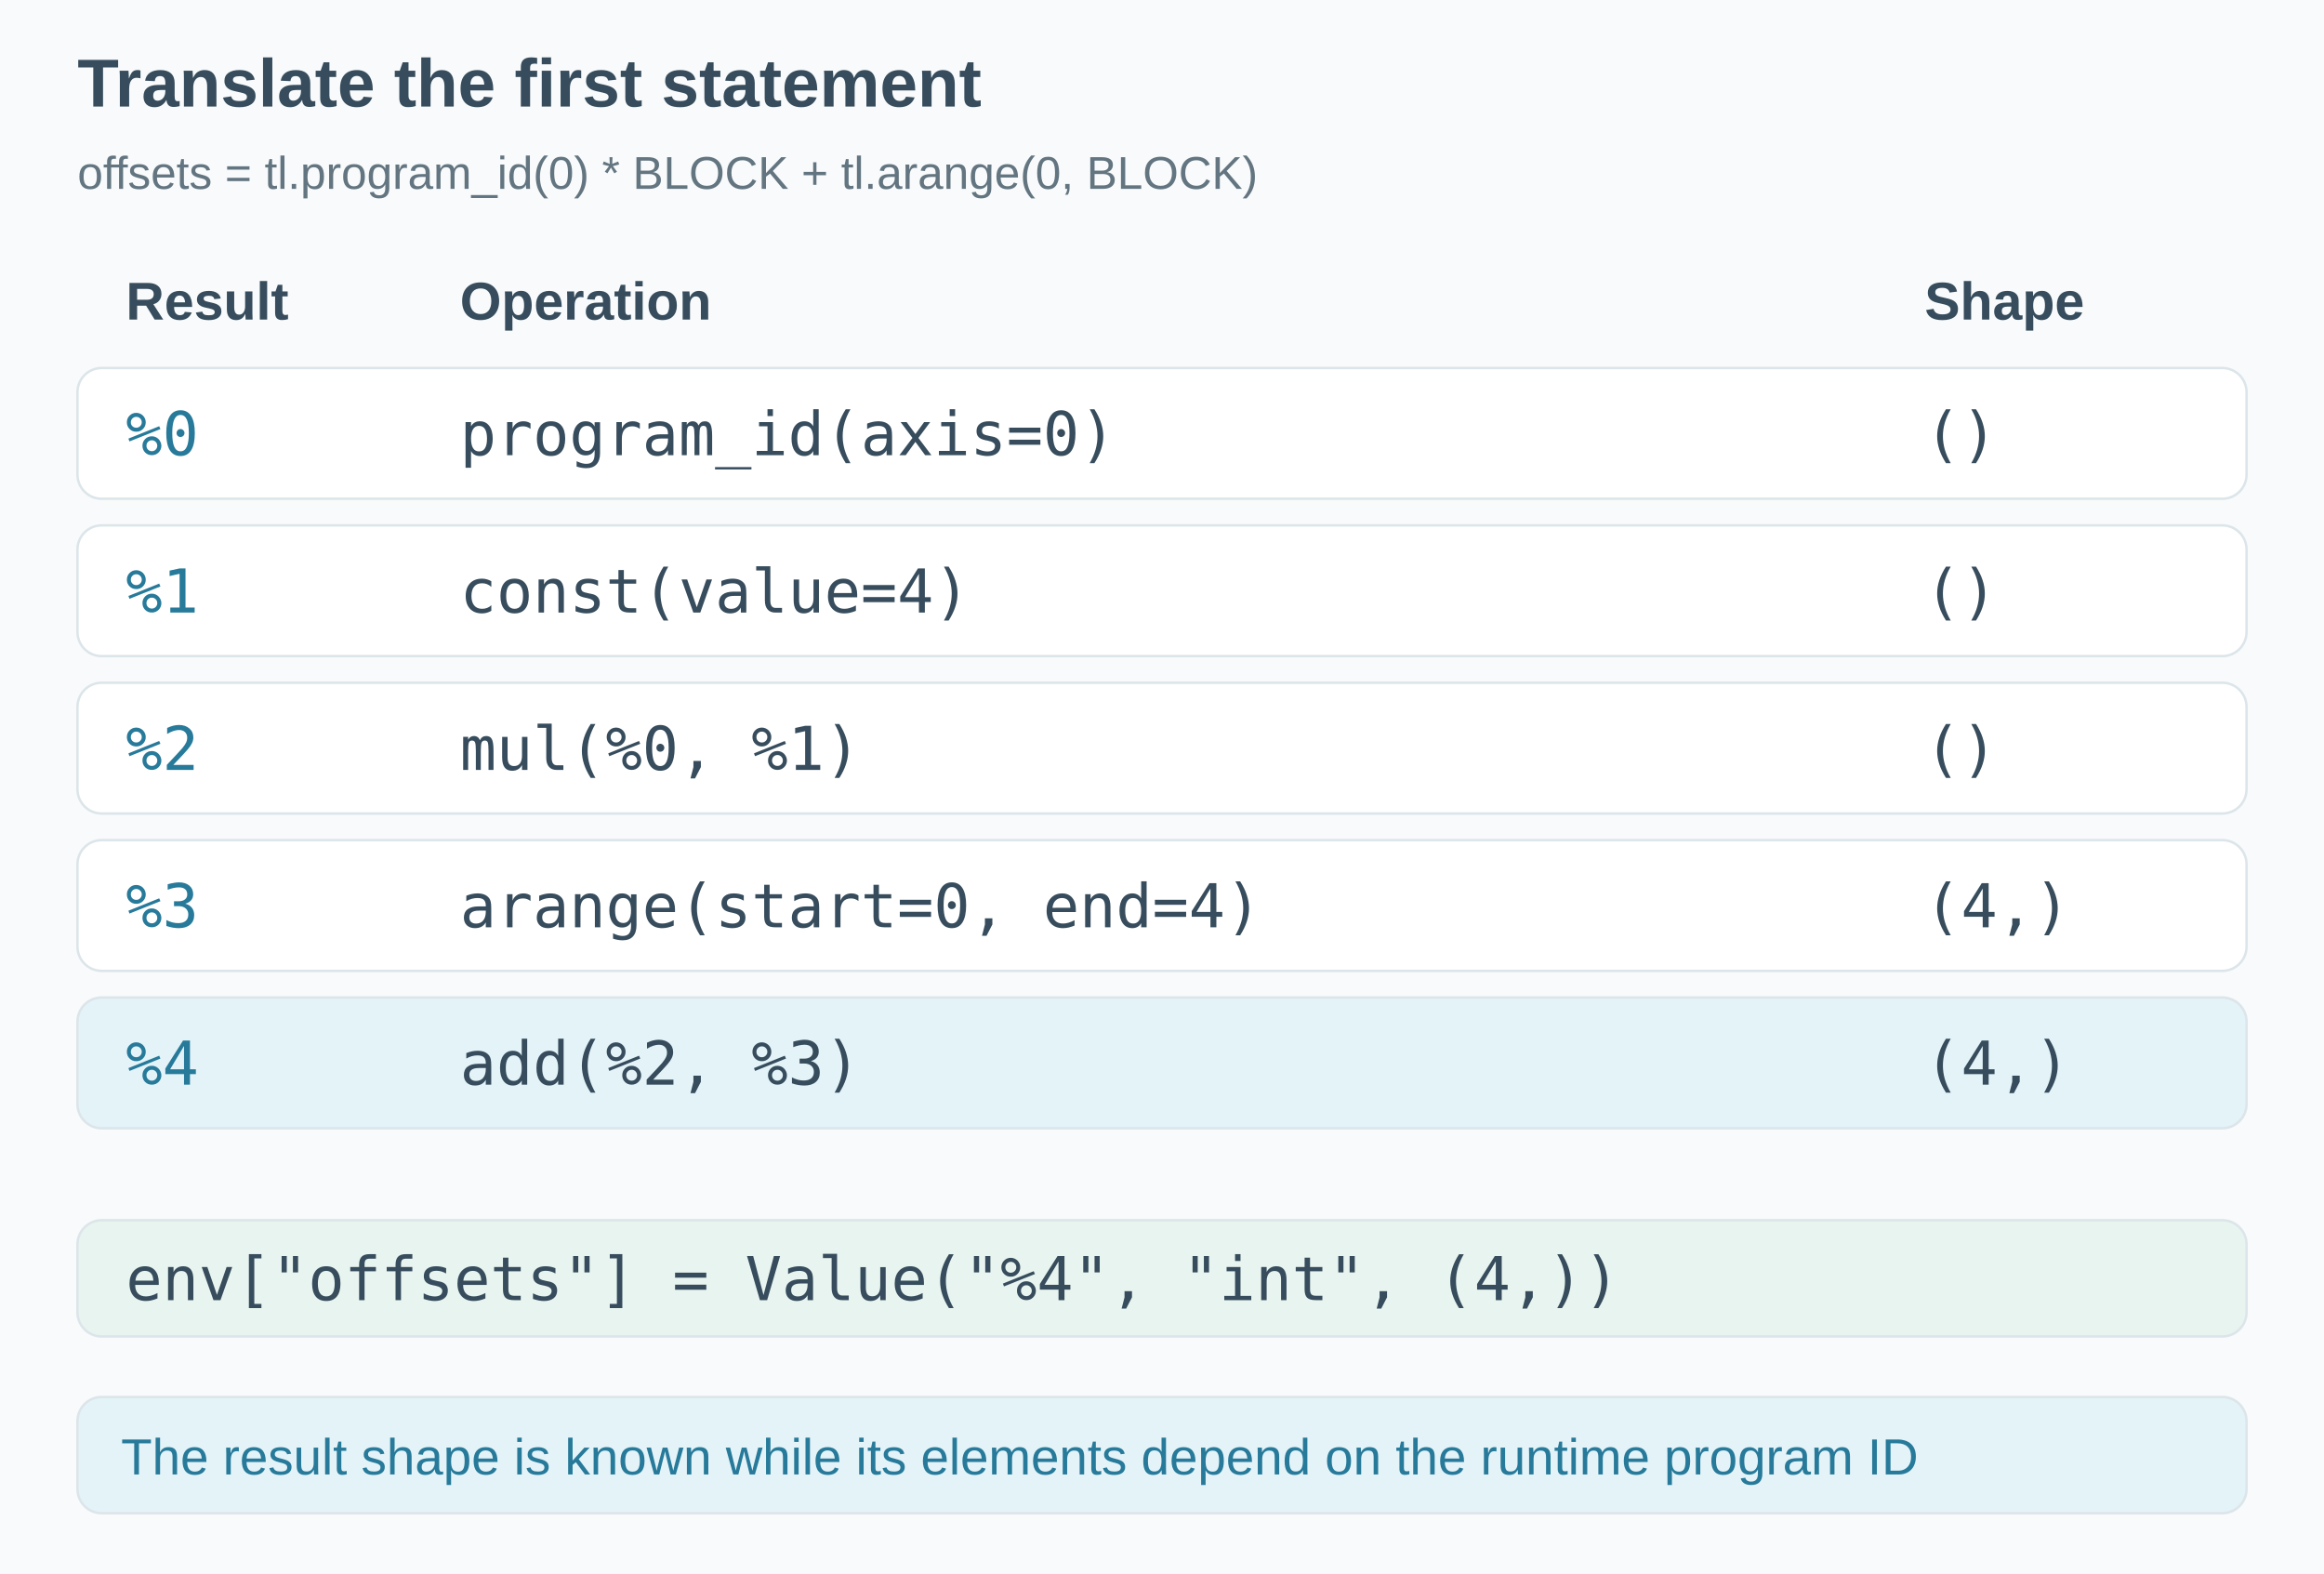
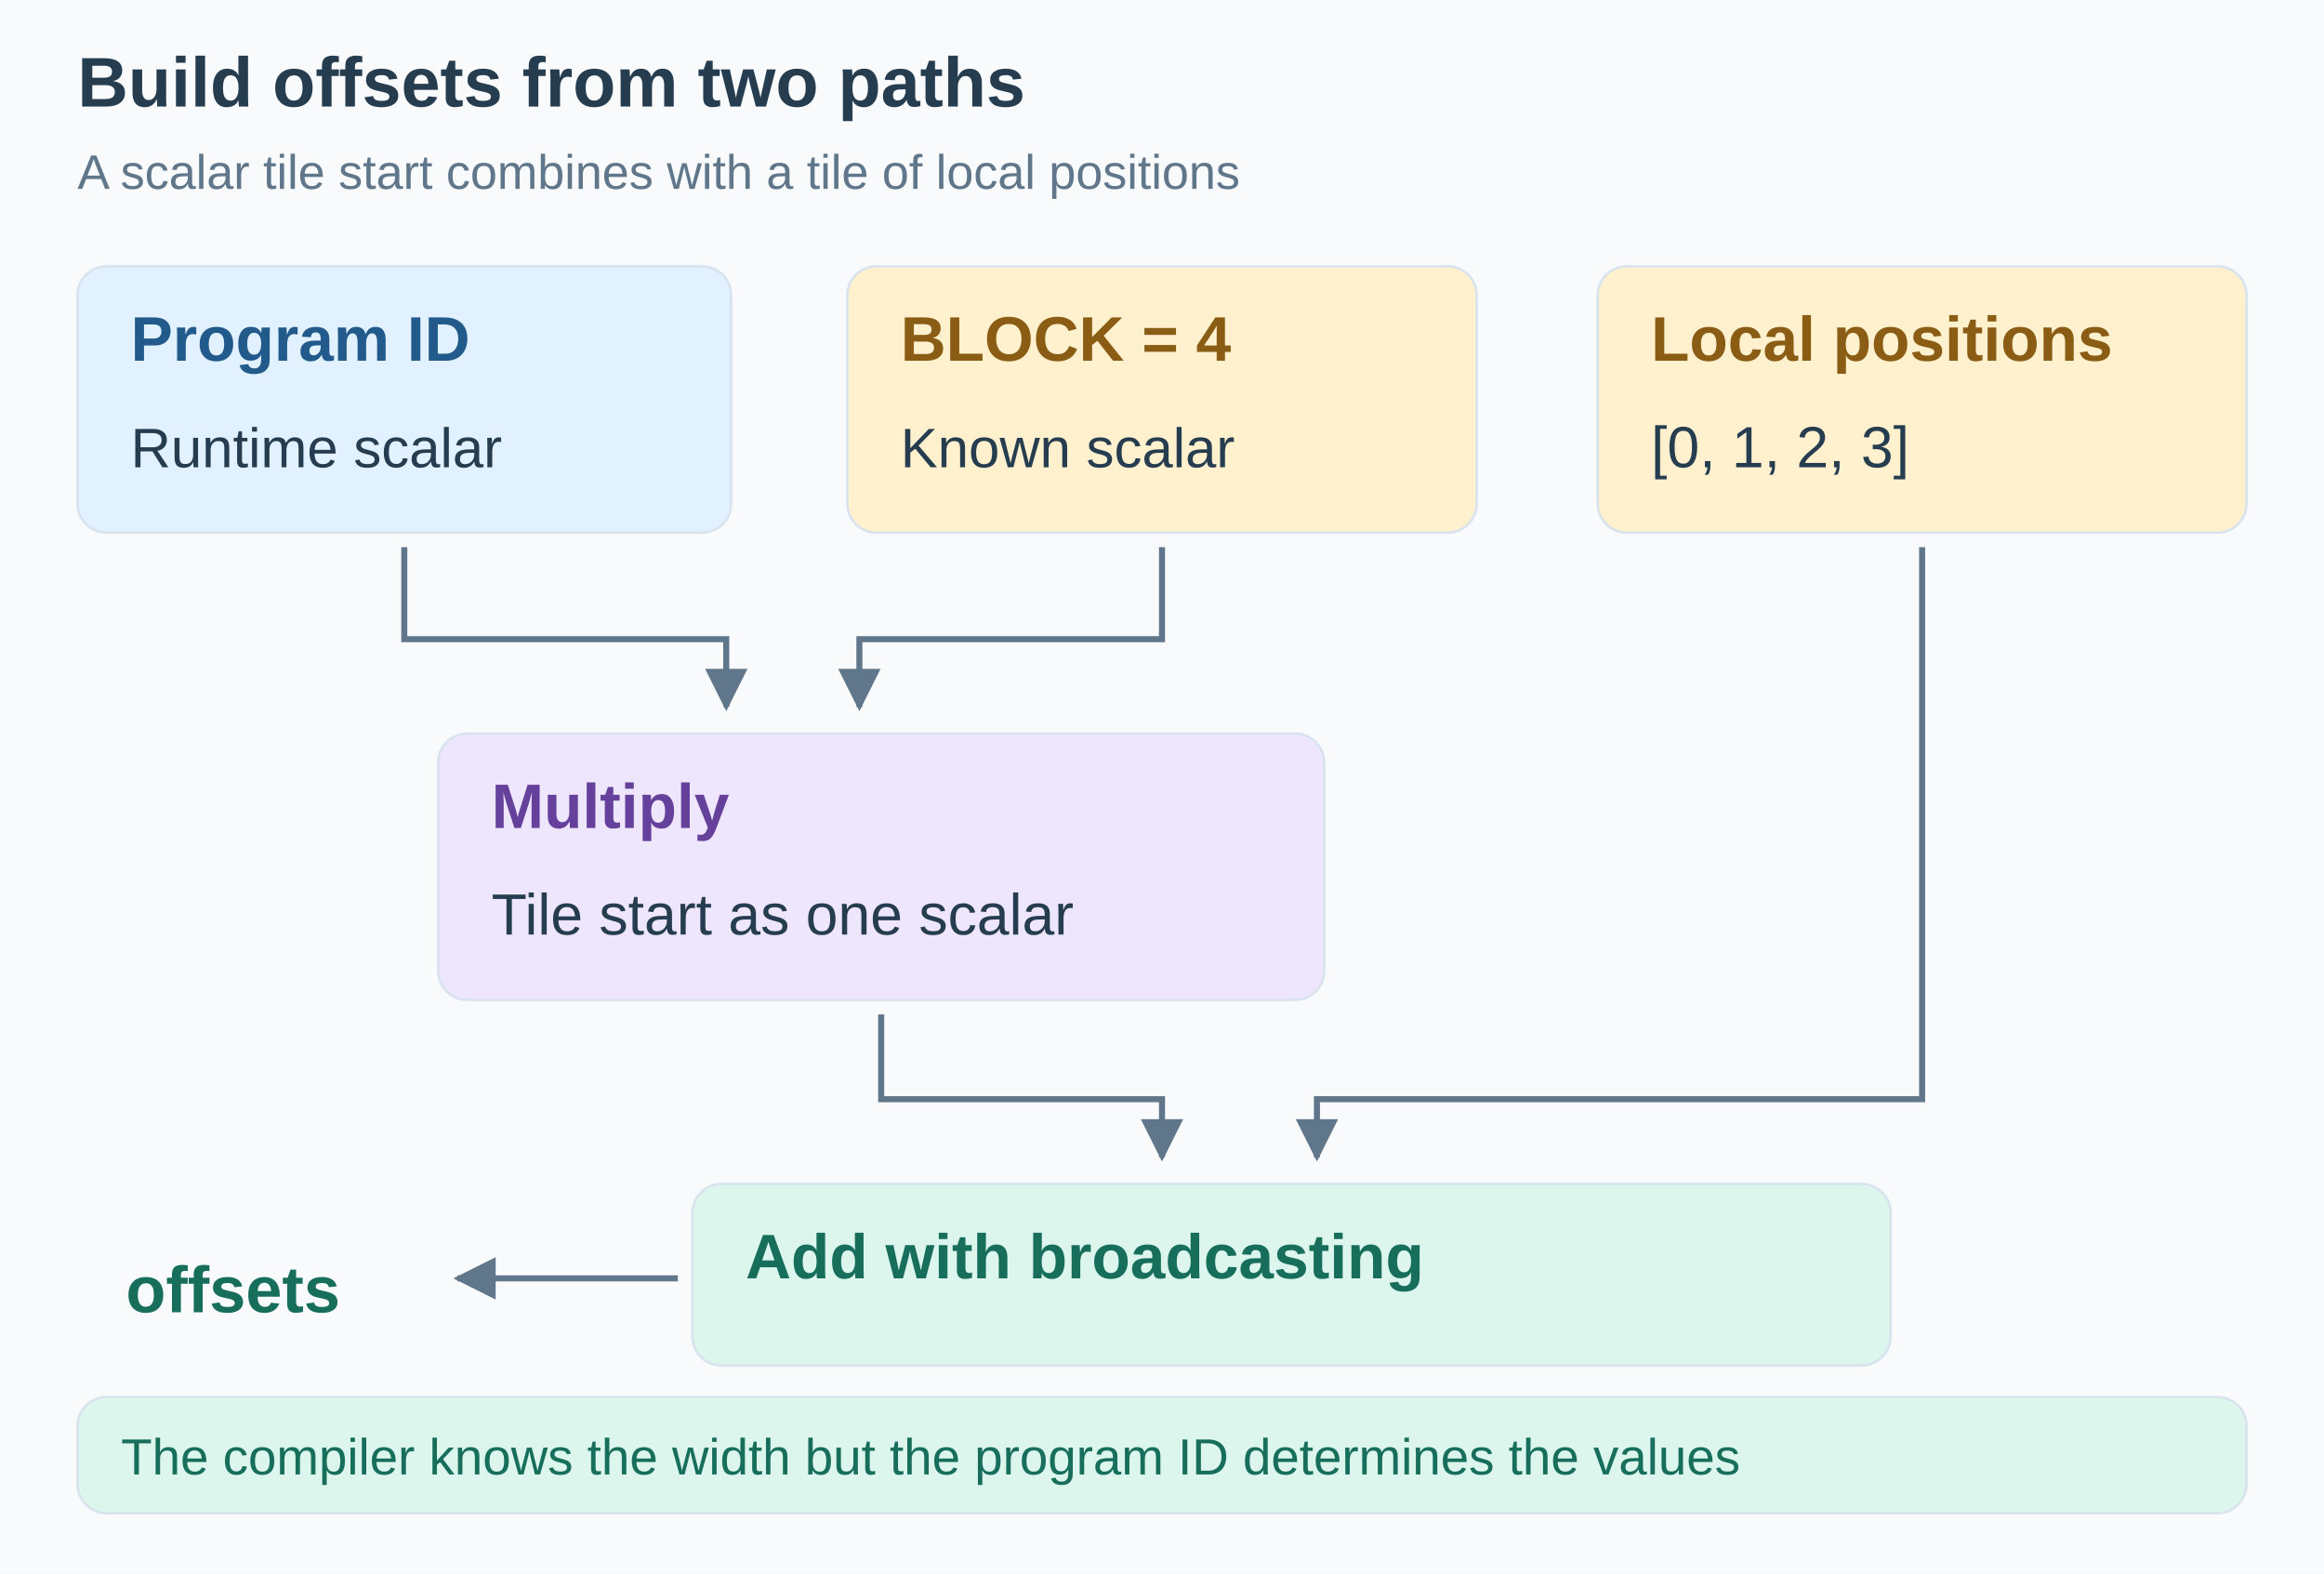
<svg xmlns="http://www.w3.org/2000/svg" width="960" height="650" viewBox="0 0 960 650" role="img" aria-labelledby="title desc">
  <defs>
    <marker id="arrow" viewBox="0 0 10 10" refX="9" refY="5" markerWidth="7" markerHeight="7" orient="auto-start-reverse">
-       <path d="M0 0L10 5L0 10Z" fill="#637580" />
+       <path d="M0 0L10 5L0 10Z" fill="#60768a" />
    </marker>
  </defs>
-   <style>text{font-family:Arial,Helvetica,sans-serif;fill:#374d5d}.code{font-family:Consolas,"DejaVu Sans Mono",monospace}</style>
-   <rect width="960" height="650" fill="#f8fafb" />
-   <text x="32" y="44" font-size="28" style="fill:#374d5d" font-weight="700">Translate the first statement</text>
-   <text x="32" y="78" font-size="19" style="fill:#637580">offsets = tl.program_id(0) * BLOCK + tl.arange(0, BLOCK)</text>
-   <text x="52" y="132" font-size="22" style="fill:#374d5d" font-weight="700">Result</text>
-   <text x="190" y="132" font-size="22" style="fill:#374d5d" font-weight="700">Operation</text>
-   <text x="795" y="132" font-size="22" style="fill:#374d5d" font-weight="700">Shape</text>
-   <rect x="32" y="152" width="896" height="54" rx="10" fill="#fff" stroke="#dce5e9" />
-   <text x="52" y="188" font-size="25" style="fill:#277a9a" class="code">%0</text>
-   <text x="190" y="188" font-size="25" style="fill:#374d5d" class="code">program_id(axis=0)</text>
-   <text x="795" y="188" font-size="25" style="fill:#374d5d" class="code">()</text>
-   <rect x="32" y="217" width="896" height="54" rx="10" fill="#fff" stroke="#dce5e9" />
-   <text x="52" y="253" font-size="25" style="fill:#277a9a" class="code">%1</text>
-   <text x="190" y="253" font-size="25" style="fill:#374d5d" class="code">const(value=4)</text>
-   <text x="795" y="253" font-size="25" style="fill:#374d5d" class="code">()</text>
-   <rect x="32" y="282" width="896" height="54" rx="10" fill="#fff" stroke="#dce5e9" />
-   <text x="52" y="318" font-size="25" style="fill:#277a9a" class="code">%2</text>
-   <text x="190" y="318" font-size="25" style="fill:#374d5d" class="code">mul(%0, %1)</text>
-   <text x="795" y="318" font-size="25" style="fill:#374d5d" class="code">()</text>
-   <rect x="32" y="347" width="896" height="54" rx="10" fill="#fff" stroke="#dce5e9" />
-   <text x="52" y="383" font-size="25" style="fill:#277a9a" class="code">%3</text>
-   <text x="190" y="383" font-size="25" style="fill:#374d5d" class="code">arange(start=0, end=4)</text>
-   <text x="795" y="383" font-size="25" style="fill:#374d5d" class="code">(4,)</text>
-   <rect x="32" y="412" width="896" height="54" rx="10" fill="#e3f3f8" stroke="#dce5e9" />
-   <text x="52" y="448" font-size="25" style="fill:#277a9a" class="code">%4</text>
-   <text x="190" y="448" font-size="25" style="fill:#374d5d" class="code">add(%2, %3)</text>
-   <text x="795" y="448" font-size="25" style="fill:#374d5d" class="code">(4,)</text>
-   <rect x="32" y="504" width="896" height="48" rx="10" fill="#e8f4ef" stroke="#dce5e9" />
-   <text x="52" y="537" font-size="25" style="fill:#374d5d" class="code">env["offsets"] = Value("%4", "int", (4,))</text>
-   <rect x="32" y="577" width="896" height="48" rx="10" fill="#e3f3f8" stroke="#dce5e9" />
-   <text x="50" y="609" font-size="21" style="fill:#277a9a">The result shape is known while its elements depend on the runtime program ID</text>
+   <style>text{font-family:Arial,Helvetica,sans-serif}.code{font-family:Consolas,"DejaVu Sans Mono",monospace}</style>
+   <rect width="960" height="650" fill="#f8fafc" />
+   <text x="32" y="44" font-size="29" fill="#263d50" font-weight="700">Build offsets from two paths</text>
+   <text x="32" y="78" font-size="20" fill="#60768a">A scalar tile start combines with a tile of local positions</text>
+   <rect x="32" y="110" width="270" height="110" rx="12" fill="#e2f1ff" stroke="#d8e3ee" />
+   <text x="54" y="149" font-size="26" fill="#215a8b" font-weight="700">Program ID</text>
+   <text x="54" y="193" font-size="23" fill="#263d50">Runtime scalar</text>
+   <rect x="350" y="110" width="260" height="110" rx="12" fill="#fff0ce" stroke="#d8e3ee" />
+   <text x="372" y="149" font-size="26" fill="#8b5c13" font-weight="700">BLOCK = 4</text>
+   <text x="372" y="193" font-size="23" fill="#263d50">Known scalar</text>
+   <rect x="660" y="110" width="268" height="110" rx="12" fill="#fff0ce" stroke="#d8e3ee" />
+   <text x="682" y="149" font-size="26" fill="#8b5c13" font-weight="700">Local positions</text>
+   <text x="682" y="193" font-size="24" fill="#263d50">[0, 1, 2, 3]</text>
+   <path d="M167 226 L167 264 L300 264 L300 292" stroke="#60768a" stroke-width="2.5" fill="none" marker-end="url(#arrow)" />
+   <path d="M480 226 L480 264 L355 264 L355 292" stroke="#60768a" stroke-width="2.5" fill="none" marker-end="url(#arrow)" />
+   <rect x="181" y="303" width="366" height="110" rx="12" fill="#eee6fc" stroke="#d8e3ee" />
+   <text x="203" y="342" font-size="26" fill="#65419c" font-weight="700">Multiply</text>
+   <text x="203" y="386" font-size="24" fill="#263d50">Tile start as one scalar</text>
+   <path d="M364 419 L364 454 L480 454 L480 478" stroke="#60768a" stroke-width="2.5" fill="none" marker-end="url(#arrow)" />
+   <path d="M794 226 L794 454 L544 454 L544 478" stroke="#60768a" stroke-width="2.5" fill="none" marker-end="url(#arrow)" />
+   <rect x="286" y="489" width="495" height="75" rx="12" fill="#dcf5ed" stroke="#d8e3ee" />
+   <text x="308" y="528" font-size="26" fill="#166e5b" font-weight="700">Add with broadcasting</text>
+   <text x="52" y="542" font-size="27" fill="#166e5b" font-weight="700">offsets</text>
+   <path d="M280 528L189 528" stroke="#60768a" stroke-width="2.5" fill="none" marker-end="url(#arrow)" />
+   <rect x="32" y="577" width="896" height="48" rx="12" fill="#dcf5ed" stroke="#d8e3ee" />
+   <text x="50" y="609" font-size="21" fill="#166e5b">The compiler knows the width but the program ID determines the values</text>
</svg>
